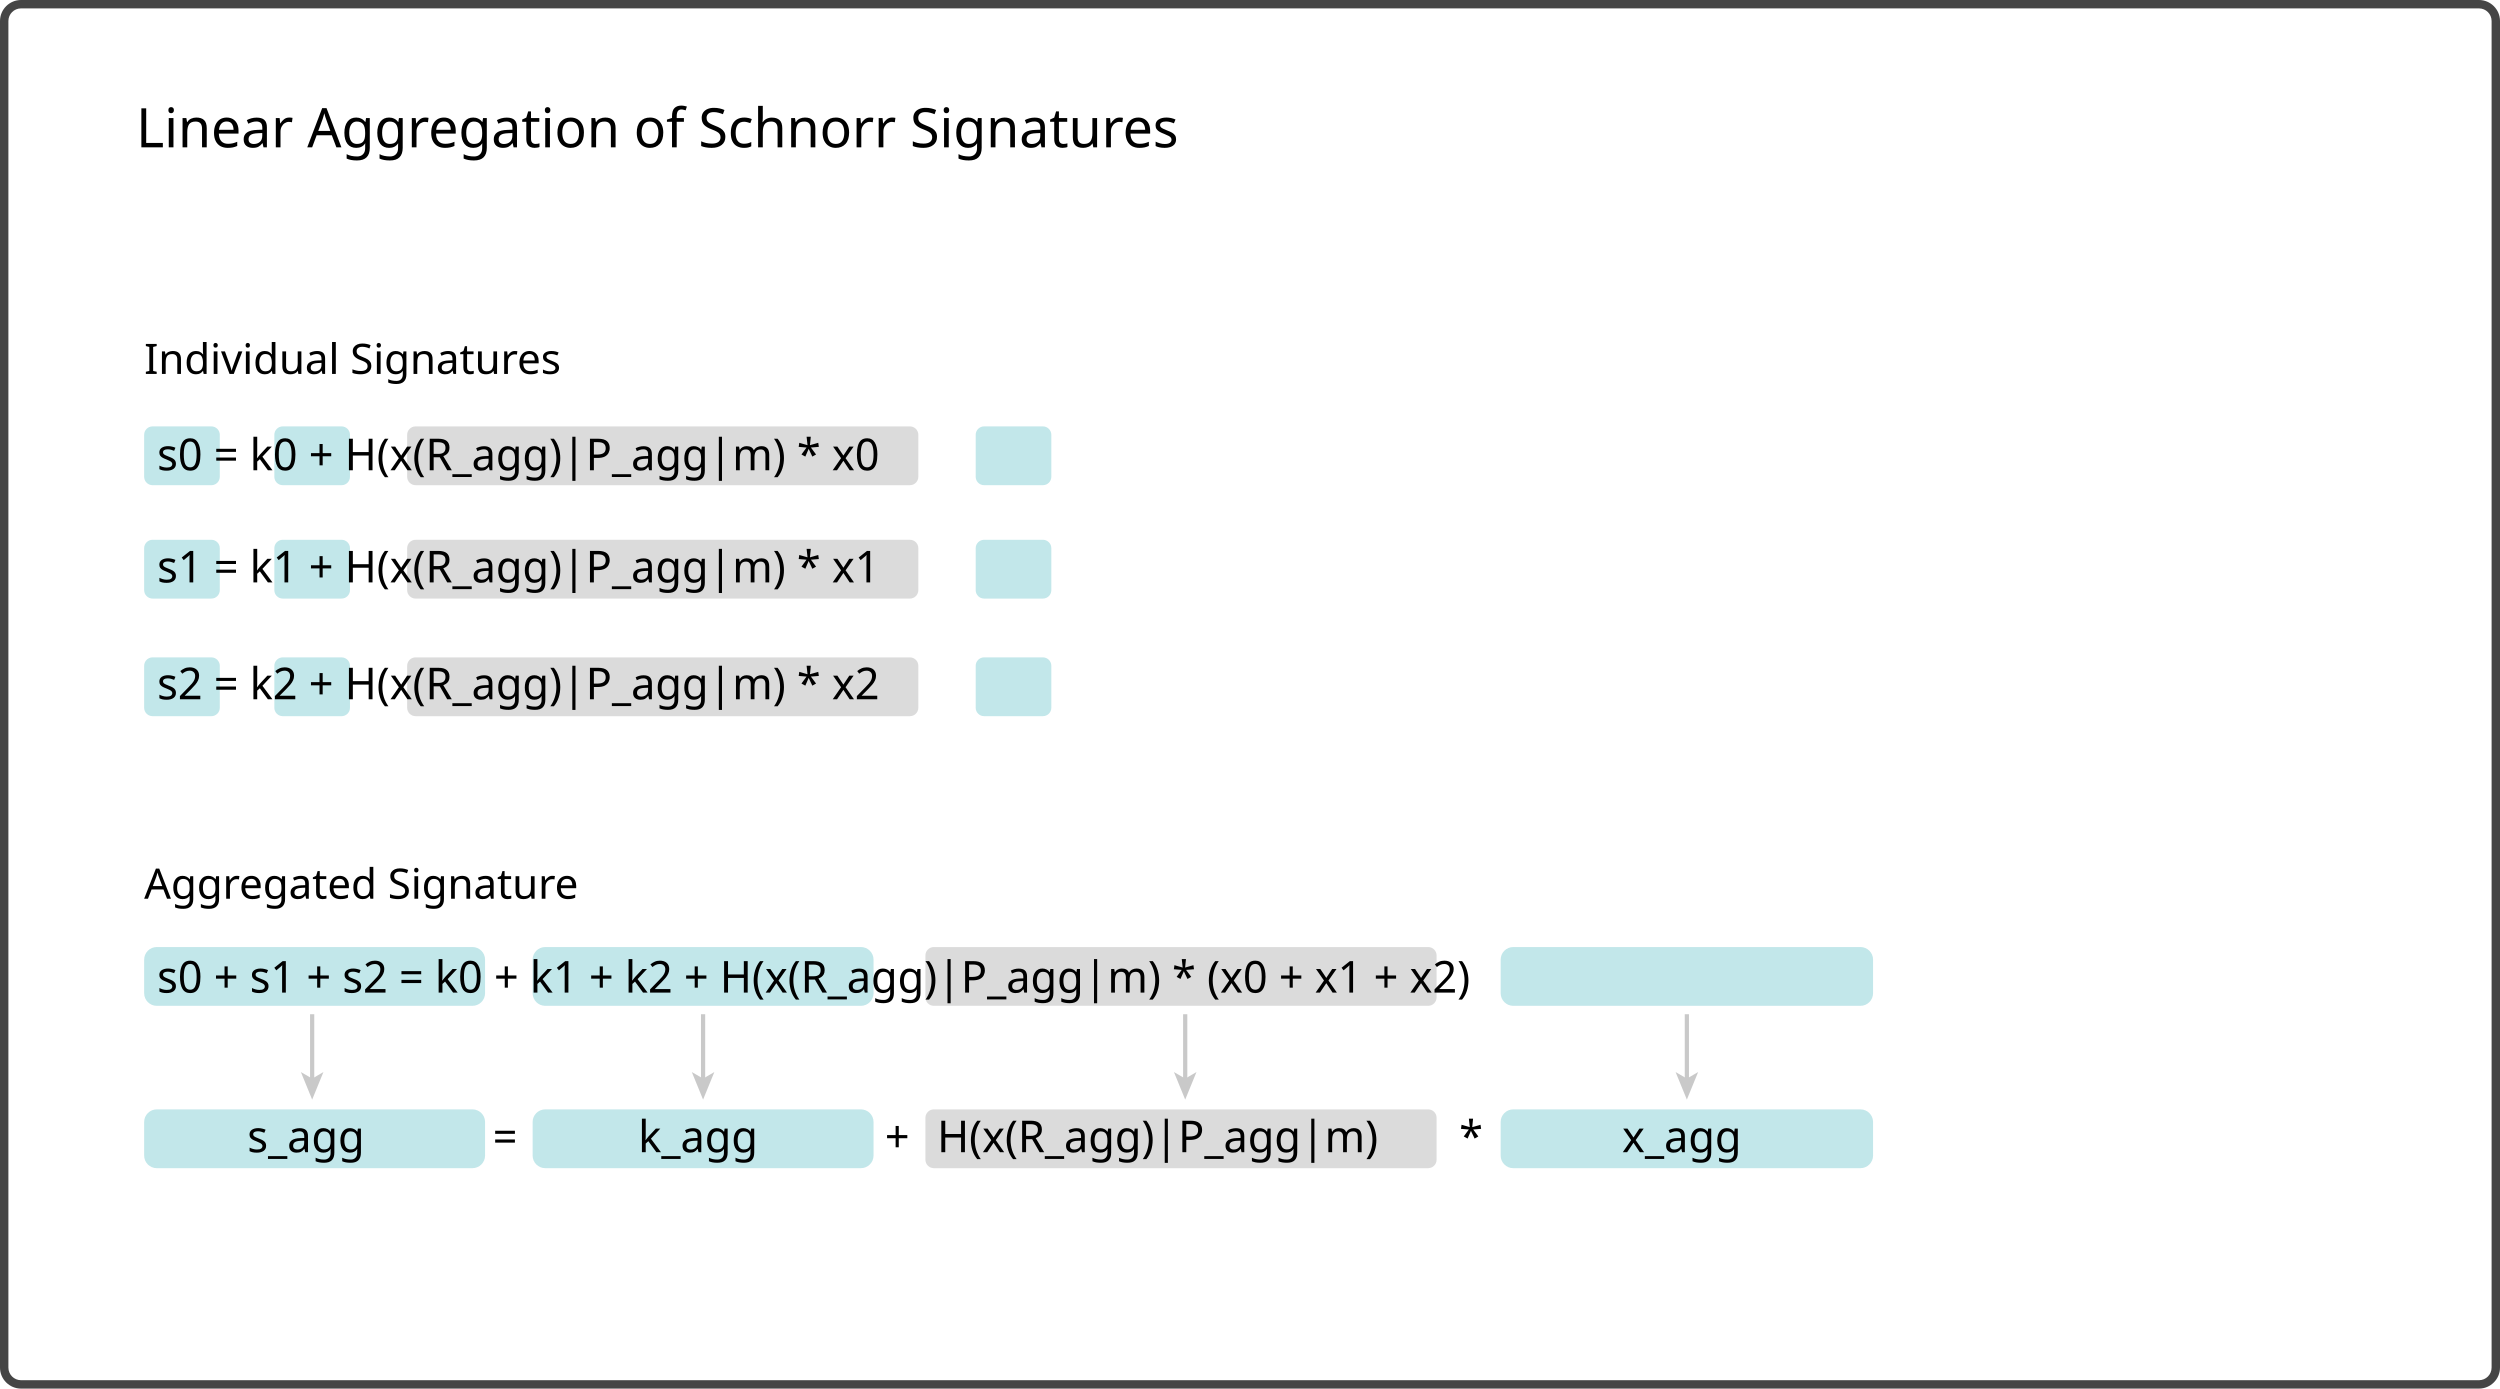
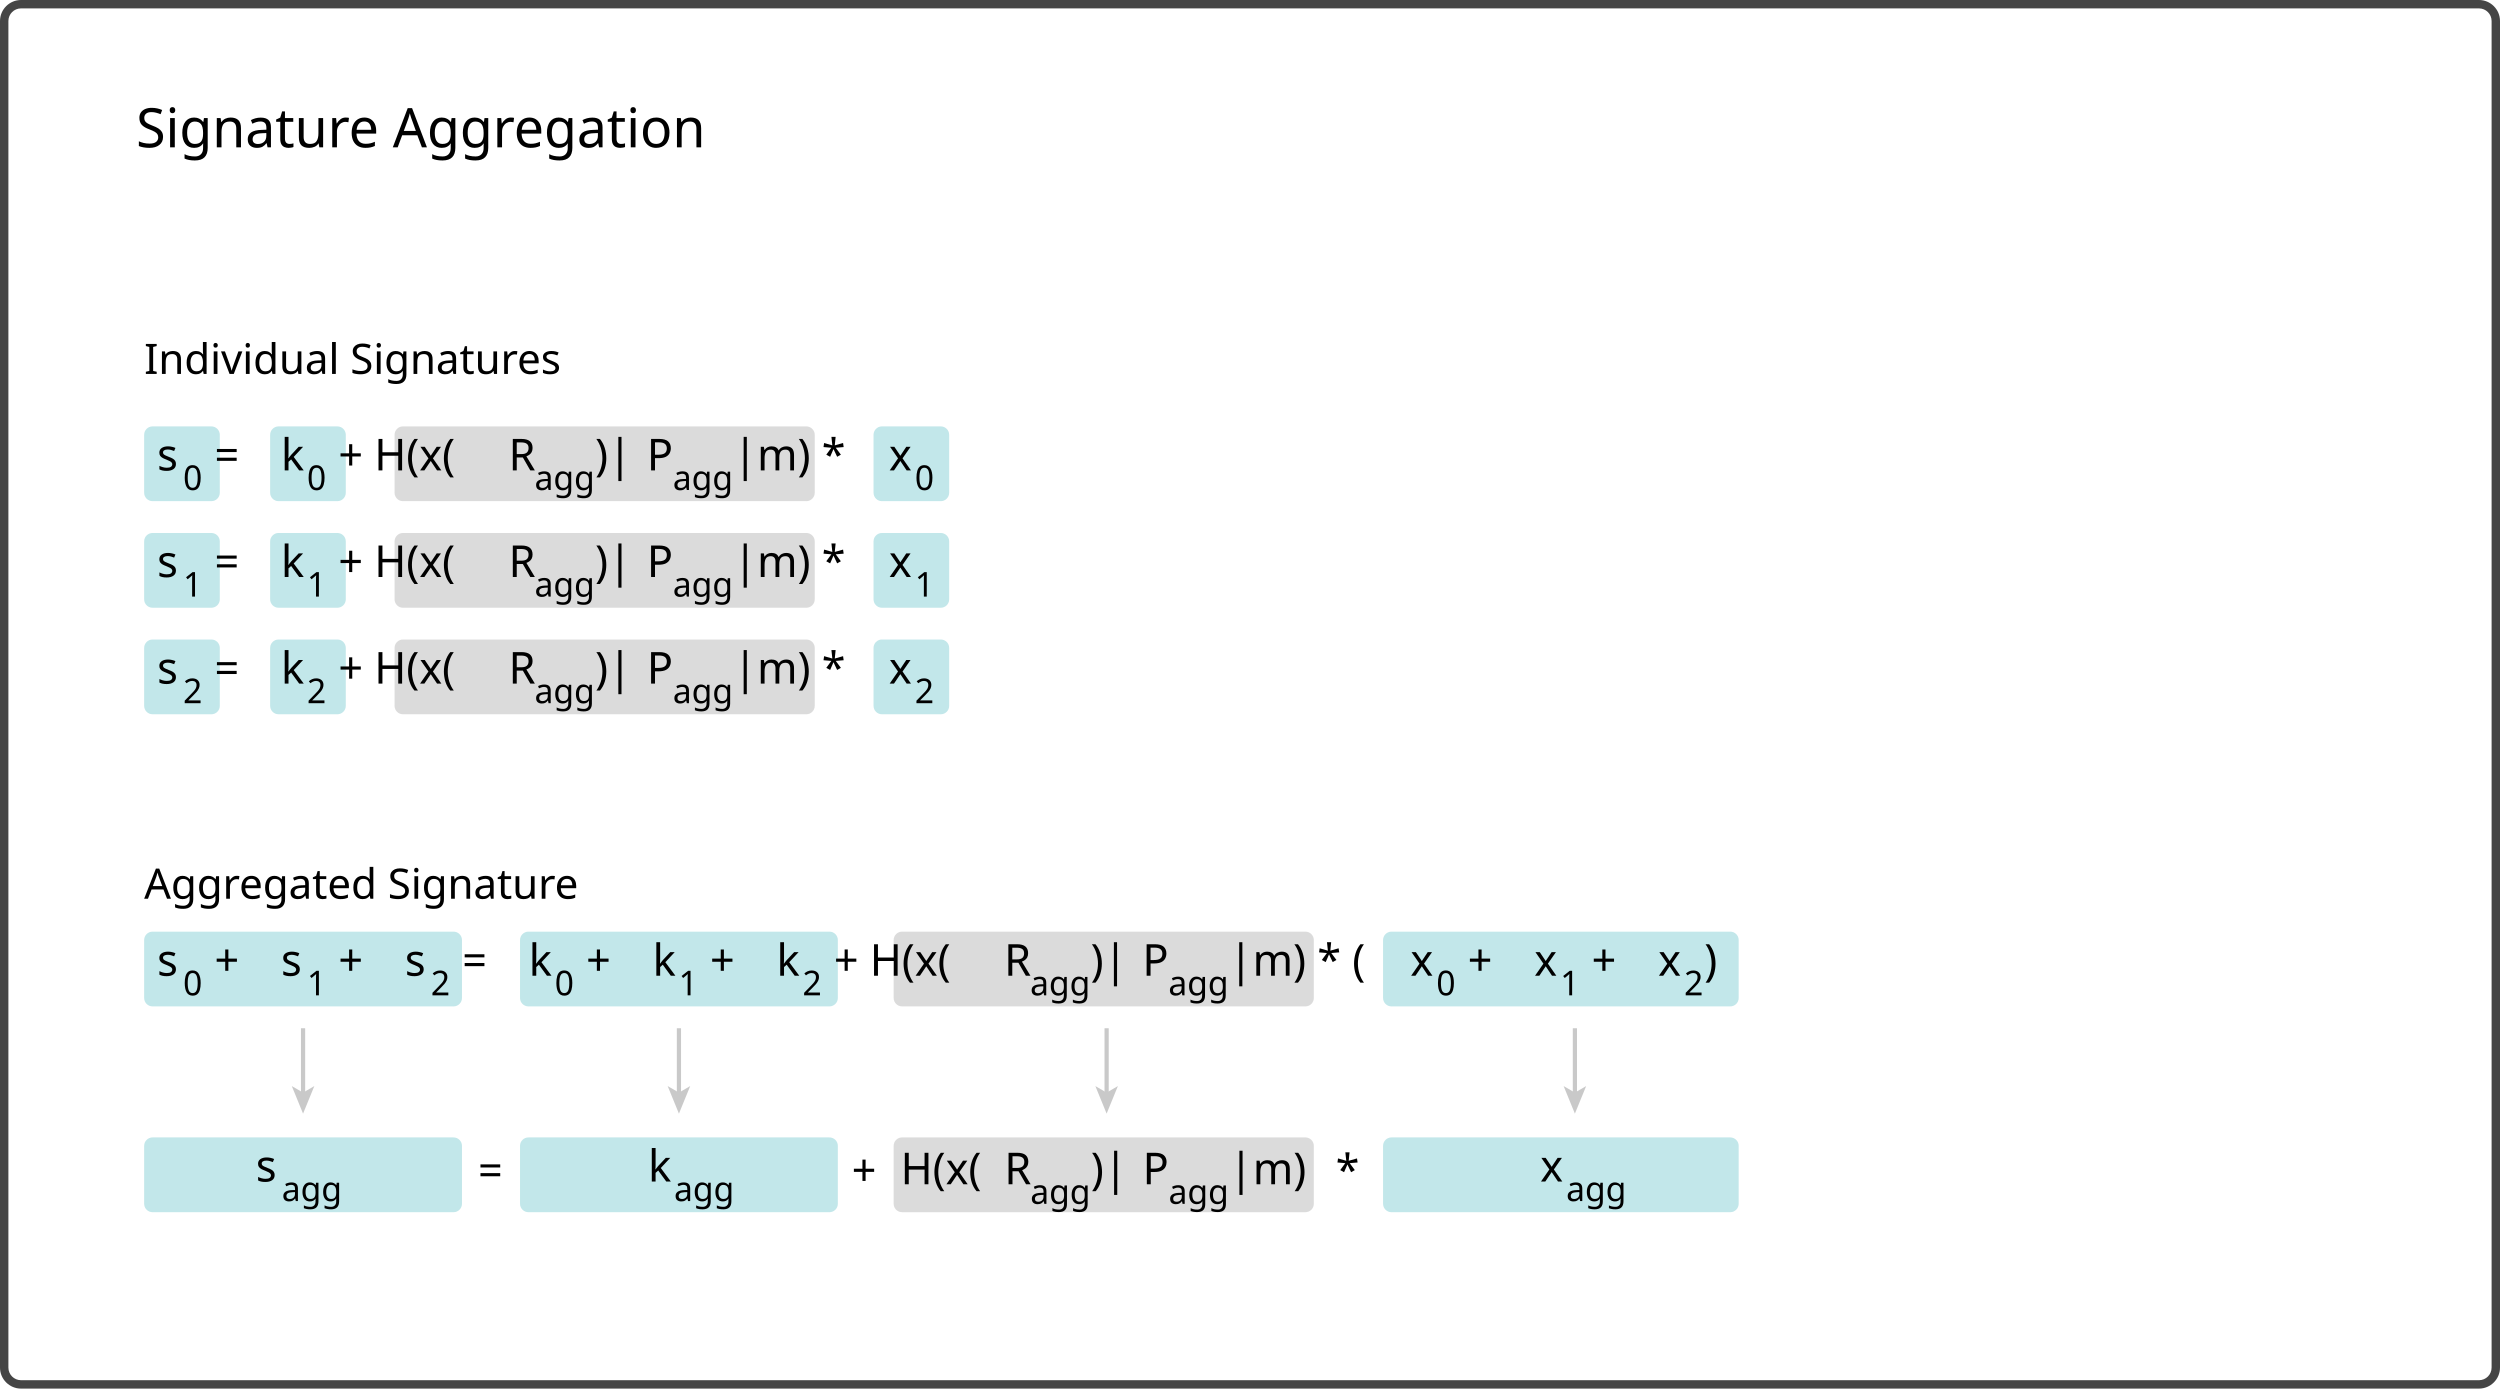
<svg xmlns="http://www.w3.org/2000/svg" version="1.1" id="TapTree-2.1" x="0px" y="0px" width="595.28px" height="330.643px" viewBox="0 0 595.28 330.643" enable-background="new 0 0 595.28 330.643" xml:space="preserve">
  <g>
    <path fill="#454545" d="M590.28,2c1.654,0,3,1.346,3,3v320.643c0,1.654-1.346,3-3,3H5c-1.654,0-3-1.346-3-3V5c0-1.654,1.346-3,3-3   H590.28 M590.28,0H5C2.25,0,0,2.25,0,5v320.643c0,2.75,2.25,5,5,5h585.28c2.75,0,5-2.25,5-5V5C595.28,2.25,593.03,0,590.28,0   L590.28,0z" />
  </g>
  <g opacity="0.66">
-     <path fill="#C9C9C9" d="M218.667,113.53c0,1.1-0.9,2-2,2H98.949c-1.1,0-2-0.9-2-2v-10c0-1.1,0.9-2,2-2h117.718c1.1,0,2,0.9,2,2   V113.53z" />
-   </g>
-   <g opacity="0.66">
-     <path fill="#C9C9C9" d="M218.667,140.53c0,1.1-0.9,2-2,2H98.949c-1.1,0-2-0.9-2-2v-10c0-1.1,0.9-2,2-2h117.718c1.1,0,2,0.9,2,2   V140.53z" />
-   </g>
-   <g opacity="0.66">
-     <path fill="#C9C9C9" d="M218.667,168.53c0,1.1-0.9,2-2,2H98.949c-1.1,0-2-0.9-2-2v-10c0-1.1,0.9-2,2-2h117.718c1.1,0,2,0.9,2,2   V168.53z" />
-   </g>
-   <g opacity="0.66">
-     <path fill="#C9C9C9" d="M342.07,237.5c0,1.1-0.9,2-2,2H222.353c-1.1,0-2-0.9-2-2v-10c0-1.1,0.9-2,2-2H340.07c1.1,0,2,0.9,2,2V237.5   z" />
-   </g>
-   <g opacity="0.66">
-     <path fill="#C9C9C9" d="M342.07,276.156c0,1.1-0.9,2-2,2H222.353c-1.1,0-2-0.9-2-2v-10c0-1.1,0.9-2,2-2H340.07c1.1,0,2,0.9,2,2   V276.156z" />
-   </g>
-   <g opacity="0.65">
-     <path fill="#A1DADE" d="M52.334,113.53c0,1.1-0.9,2-2,2h-14.01c-1.1,0-2-0.9-2-2v-10c0-1.1,0.9-2,2-2h14.01c1.1,0,2,0.9,2,2V113.53   z" />
-   </g>
-   <g opacity="0.65">
-     <path fill="#A1DADE" d="M52.334,140.53c0,1.1-0.9,2-2,2h-14.01c-1.1,0-2-0.9-2-2v-10c0-1.1,0.9-2,2-2h14.01c1.1,0,2,0.9,2,2V140.53   z" />
-   </g>
-   <g opacity="0.65">
-     <path fill="#A1DADE" d="M52.334,168.53c0,1.1-0.9,2-2,2h-14.01c-1.1,0-2-0.9-2-2v-10c0-1.1,0.9-2,2-2h14.01c1.1,0,2,0.9,2,2V168.53   z" />
-   </g>
-   <g opacity="0.65">
-     <path fill="#A1DADE" d="M115.5,236.5c0,1.65-1.35,3-3,3H37.324c-1.65,0-3-1.35-3-3v-8c0-1.65,1.35-3,3-3H112.5c1.65,0,3,1.35,3,3   V236.5z" />
-   </g>
-   <g opacity="0.65">
-     <path fill="#A1DADE" d="M115.5,275.156c0,1.65-1.35,3-3,3H37.324c-1.65,0-3-1.35-3-3v-8c0-1.65,1.35-3,3-3H112.5c1.65,0,3,1.35,3,3   V275.156z" />
-   </g>
-   <g opacity="0.65">
-     <path fill="#A1DADE" d="M208,236.5c0,1.65-1.35,3-3,3h-75.176c-1.65,0-3-1.35-3-3v-8c0-1.65,1.35-3,3-3H205c1.65,0,3,1.35,3,3   V236.5z" />
-   </g>
-   <g opacity="0.65">
-     <path fill="#A1DADE" d="M208,275.156c0,1.65-1.35,3-3,3h-75.176c-1.65,0-3-1.35-3-3v-8c0-1.65,1.35-3,3-3H205c1.65,0,3,1.35,3,3   V275.156z" />
-   </g>
-   <g opacity="0.65">
-     <path fill="#A1DADE" d="M446,236.5c0,1.65-1.35,3-3,3h-82.676c-1.65,0-3-1.35-3-3v-8c0-1.65,1.35-3,3-3H443c1.65,0,3,1.35,3,3   V236.5z" />
-   </g>
-   <g opacity="0.65">
-     <path fill="#A1DADE" d="M446,275.156c0,1.65-1.35,3-3,3h-82.676c-1.65,0-3-1.35-3-3v-8c0-1.65,1.35-3,3-3H443c1.65,0,3,1.35,3,3   V275.156z" />
-   </g>
-   <g opacity="0.65">
-     <path fill="#A1DADE" d="M83.334,113.53c0,1.1-0.9,2-2,2h-14.01c-1.1,0-2-0.9-2-2v-10c0-1.1,0.9-2,2-2h14.01c1.1,0,2,0.9,2,2V113.53   z" />
-   </g>
-   <g opacity="0.65">
-     <path fill="#A1DADE" d="M83.334,140.53c0,1.1-0.9,2-2,2h-14.01c-1.1,0-2-0.9-2-2v-10c0-1.1,0.9-2,2-2h14.01c1.1,0,2,0.9,2,2V140.53   z" />
-   </g>
-   <g opacity="0.65">
-     <path fill="#A1DADE" d="M83.334,168.53c0,1.1-0.9,2-2,2h-14.01c-1.1,0-2-0.9-2-2v-10c0-1.1,0.9-2,2-2h14.01c1.1,0,2,0.9,2,2V168.53   z" />
-   </g>
-   <g opacity="0.65">
-     <path fill="#A1DADE" d="M250.334,113.53c0,1.1-0.9,2-2,2h-14.01c-1.1,0-2-0.9-2-2v-10c0-1.1,0.9-2,2-2h14.01c1.1,0,2,0.9,2,2   V113.53z" />
-   </g>
-   <g opacity="0.65">
-     <path fill="#A1DADE" d="M250.334,140.53c0,1.1-0.9,2-2,2h-14.01c-1.1,0-2-0.9-2-2v-10c0-1.1,0.9-2,2-2h14.01c1.1,0,2,0.9,2,2   V140.53z" />
-   </g>
-   <g opacity="0.65">
-     <path fill="#A1DADE" d="M250.334,168.53c0,1.1-0.9,2-2,2h-14.01c-1.1,0-2-0.9-2-2v-10c0-1.1,0.9-2,2-2h14.01c1.1,0,2,0.9,2,2   V168.53z" />
-   </g>
-   <g>
-     <rect x="37.422" y="104.093" fill="none" width="270.335" height="15.833" />
-     <text transform="matrix(0.9799 0 0 1 37.4224 111.9683)" font-family="'RobotoMonoForPowerline-Bold'" font-size="10.5">s0 = k0 + H(x(R_agg)|P_agg|m) * x0</text>
-   </g>
-   <g>
-     <rect x="37.422" y="130.802" fill="none" width="270.335" height="15.833" />
-     <text transform="matrix(0.9799 0 0 1 37.4224 138.6768)" font-family="'RobotoMonoForPowerline-Bold'" font-size="10.5">s1 = k1 + H(x(R_agg)|P_agg|m) * x1</text>
-   </g>
-   <g>
-     <rect x="37.422" y="158.635" fill="none" width="270.335" height="15.833" />
-     <text transform="matrix(0.9799 0 0 1 37.4224 166.5098)" font-family="'RobotoMonoForPowerline-Bold'" font-size="10.5">s2 = k2 + H(x(R_agg)|P_agg|m) * x2</text>
-   </g>
-   <g>
-     <rect x="37.422" y="228.479" fill="none" width="489.578" height="33.354" />
-     <text transform="matrix(0.9799 0 0 1 37.4224 236.354)" font-family="'RobotoMonoForPowerline-Bold'" font-size="10.5">s0 + s1 + s2 = k0 + k1 + k2 + H(x(R_agg)|P_agg|m) * (x0 + x1 + x2)</text>
-   </g>
-   <g>
-     <rect x="54.207" y="266.479" fill="none" width="40.244" height="19.354" />
-     <text transform="matrix(0.9799 0 0 1 58.8931 274.354)" font-family="'RobotoMonoForPowerline-Bold'" font-size="10.5">s_agg</text>
-   </g>
-   <g>
-     <rect x="147.29" y="266.479" fill="none" width="40.244" height="19.354" />
-     <text transform="matrix(0.9799 0 0 1 151.9761 274.354)" font-family="'RobotoMonoForPowerline-Bold'" font-size="10.5">k_agg</text>
-   </g>
-   <g>
-     <rect x="100.29" y="266.479" fill="none" width="40.244" height="19.354" />
-     <text transform="matrix(0.9799 0 0 1 117.3247 274.354)" font-family="'RobotoMonoForPowerline-Bold'" font-size="10.5">=</text>
-   </g>
-   <g>
-     <rect x="207" y="266.479" fill="none" width="13.578" height="19.354" />
-     <text transform="matrix(0.9799 0 0 1 210.7017 274.354)" font-family="'RobotoMonoForPowerline-Bold'" font-size="10.5">+</text>
-   </g>
-   <g>
-     <rect x="343.746" y="266.479" fill="none" width="13.578" height="19.354" />
-     <text transform="matrix(0.9799 0 0 1 347.4473 274.354)" font-family="'RobotoMonoForPowerline-Bold'" font-size="10.5">*</text>
-   </g>
-   <g>
- </g>
-   <g>
-     <rect x="381.54" y="266.479" fill="none" width="40.244" height="19.354" />
-     <text transform="matrix(0.9799 0 0 1 386.2266 274.354)" font-family="'RobotoMonoForPowerline-Bold'" font-size="10.5">x_agg</text>
-   </g>
-   <g>
-     <rect x="221.396" y="266.479" fill="none" width="120.815" height="19.354" />
-     <text transform="matrix(0.9799 0 0 1 223.147 274.354)" font-family="'RobotoMonoForPowerline-Bold'" font-size="10.5">H(x(R_agg)|P_agg|m)</text>
-   </g>
-   <g>
-     <g>
-       <line fill="none" stroke="#C9C9C9" stroke-miterlimit="10" x1="282.211" y1="257.173" x2="282.211" y2="241.5" />
-       <g>
-         <polygon fill="#C9C9C9" points="282.211,261.833 284.894,255.267 282.211,256.825 279.528,255.267    " />
-       </g>
-     </g>
-   </g>
-   <g>
-     <g>
-       <line fill="none" stroke="#C9C9C9" stroke-miterlimit="10" x1="167.412" y1="257.173" x2="167.412" y2="241.5" />
-       <g>
-         <polygon fill="#C9C9C9" points="167.412,261.833 170.095,255.267 167.412,256.825 164.729,255.267    " />
-       </g>
-     </g>
-   </g>
-   <g>
-     <g>
-       <line fill="none" stroke="#C9C9C9" stroke-miterlimit="10" x1="74.329" y1="257.173" x2="74.329" y2="241.5" />
-       <g>
-         <polygon fill="#C9C9C9" points="74.329,261.833 77.012,255.267 74.329,256.825 71.646,255.267    " />
-       </g>
-     </g>
-   </g>
-   <g>
-     <g>
-       <line fill="none" stroke="#C9C9C9" stroke-miterlimit="10" x1="401.662" y1="257.173" x2="401.662" y2="241.5" />
-       <g>
-         <polygon fill="#C9C9C9" points="401.662,261.833 404.346,255.267 401.662,256.825 398.979,255.267    " />
+     <path fill="#C9C9C9" d="M194,117.333c0,1.1-0.9,2-2,2H95.949c-1.1,0-2-0.9-2-2V103.53c0-1.1,0.9-2,2-2H192c1.1,0,2,0.9,2,2V117.333   z" />
+   </g>
+   <g opacity="0.65">
+     <path fill="#A1DADE" d="M52.334,117.333c0,1.1-0.9,2-2,2h-14.01c-1.1,0-2-0.9-2-2V103.53c0-1.1,0.9-2,2-2h14.01c1.1,0,2,0.9,2,2   V117.333z" />
+   </g>
+   <g opacity="0.65">
+     <path fill="#A1DADE" d="M82.334,117.333c0,1.1-0.9,2-2,2h-14.01c-1.1,0-2-0.9-2-2V103.53c0-1.1,0.9-2,2-2h14.01c1.1,0,2,0.9,2,2   V117.333z" />
+   </g>
+   <g opacity="0.65">
+     <path fill="#A1DADE" d="M226.01,117.333c0,1.1-0.9,2-2,2H210c-1.1,0-2-0.9-2-2V103.53c0-1.1,0.9-2,2-2h14.01c1.1,0,2,0.9,2,2   V117.333z" />
+   </g>
+   <g opacity="0.66">
+     <path fill="#C9C9C9" d="M194,142.712c0,1.1-0.9,2-2,2H95.949c-1.1,0-2-0.9-2-2v-13.803c0-1.1,0.9-2,2-2H192c1.1,0,2,0.9,2,2   V142.712z" />
+   </g>
+   <g opacity="0.65">
+     <path fill="#A1DADE" d="M52.334,142.712c0,1.1-0.9,2-2,2h-14.01c-1.1,0-2-0.9-2-2v-13.803c0-1.1,0.9-2,2-2h14.01c1.1,0,2,0.9,2,2   V142.712z" />
+   </g>
+   <g opacity="0.65">
+     <path fill="#A1DADE" d="M82.334,142.712c0,1.1-0.9,2-2,2h-14.01c-1.1,0-2-0.9-2-2v-13.803c0-1.1,0.9-2,2-2h14.01c1.1,0,2,0.9,2,2   V142.712z" />
+   </g>
+   <g opacity="0.65">
+     <path fill="#A1DADE" d="M226.01,142.712c0,1.1-0.9,2-2,2H210c-1.1,0-2-0.9-2-2v-13.803c0-1.1,0.9-2,2-2h14.01c1.1,0,2,0.9,2,2   V142.712z" />
+   </g>
+   <g opacity="0.66">
+     <path fill="#C9C9C9" d="M194,168.077c0,1.1-0.9,2-2,2H95.949c-1.1,0-2-0.9-2-2v-13.803c0-1.1,0.9-2,2-2H192c1.1,0,2,0.9,2,2   V168.077z" />
+   </g>
+   <g opacity="0.66">
+     <path fill="#C9C9C9" d="M312.84,237.637c0,1.1-0.9,2-2,2h-96.051c-1.1,0-2-0.9-2-2v-13.803c0-1.1,0.9-2,2-2h96.051c1.1,0,2,0.9,2,2   V237.637z" />
+   </g>
+   <g opacity="0.65">
+     <path fill="#A1DADE" d="M52.334,168.077c0,1.1-0.9,2-2,2h-14.01c-1.1,0-2-0.9-2-2v-13.803c0-1.1,0.9-2,2-2h14.01c1.1,0,2,0.9,2,2   V168.077z" />
+   </g>
+   <g opacity="0.65">
+     <path fill="#A1DADE" d="M82.334,168.077c0,1.1-0.9,2-2,2h-14.01c-1.1,0-2-0.9-2-2v-13.803c0-1.1,0.9-2,2-2h14.01c1.1,0,2,0.9,2,2   V168.077z" />
+   </g>
+   <g opacity="0.65">
+     <path fill="#A1DADE" d="M226.01,168.077c0,1.1-0.9,2-2,2H210c-1.1,0-2-0.9-2-2v-13.803c0-1.1,0.9-2,2-2h14.01c1.1,0,2,0.9,2,2   V168.077z" />
+   </g>
+   <g opacity="0.65">
+     <path fill="#A1DADE" d="M110,237.637c0,1.1-0.9,2-2,2H36.324c-1.1,0-2-0.9-2-2v-13.803c0-1.1,0.9-2,2-2H108c1.1,0,2,0.9,2,2   V237.637z" />
+   </g>
+   <g opacity="0.65">
+     <path fill="#A1DADE" d="M199.5,237.637c0,1.1-0.9,2-2,2h-71.676c-1.1,0-2-0.9-2-2v-13.803c0-1.1,0.9-2,2-2H197.5c1.1,0,2,0.9,2,2   V237.637z" />
+   </g>
+   <g opacity="0.65">
+     <path fill="#A1DADE" d="M414,237.637c0,1.1-0.9,2-2,2h-80.676c-1.1,0-2-0.9-2-2v-13.803c0-1.1,0.9-2,2-2H412c1.1,0,2,0.9,2,2   V237.637z" />
+   </g>
+   <g opacity="0.66">
+     <path fill="#C9C9C9" d="M312.84,286.637c0,1.1-0.9,2-2,2h-96.051c-1.1,0-2-0.9-2-2v-13.803c0-1.1,0.9-2,2-2h96.051c1.1,0,2,0.9,2,2   V286.637z" />
+   </g>
+   <g opacity="0.65">
+     <path fill="#A1DADE" d="M110,286.637c0,1.1-0.9,2-2,2H36.324c-1.1,0-2-0.9-2-2v-13.803c0-1.1,0.9-2,2-2H108c1.1,0,2,0.9,2,2   V286.637z" />
+   </g>
+   <g opacity="0.65">
+     <path fill="#A1DADE" d="M199.5,286.637c0,1.1-0.9,2-2,2h-71.676c-1.1,0-2-0.9-2-2v-13.803c0-1.1,0.9-2,2-2H197.5c1.1,0,2,0.9,2,2   V286.637z" />
+   </g>
+   <g opacity="0.65">
+     <path fill="#A1DADE" d="M414,286.637c0,1.1-0.9,2-2,2h-80.676c-1.1,0-2-0.9-2-2v-13.803c0-1.1,0.9-2,2-2H412c1.1,0,2,0.9,2,2   V286.637z" />
+   </g>
+   <g>
+     <rect x="37.422" y="101.515" fill="none" width="270.335" height="15.833" />
+     <text transform="matrix(0.9799 0 0 1 37.4224 112.0151)" font-family="'RobotoMono-Bold'" font-size="10.5">s</text>
+     <text transform="matrix(0.5713 0 0 0.583 43.5967 116.6772)" font-family="'RobotoMono-Bold'" font-size="14">0</text>
+     <text transform="matrix(0.9799 0 0 1 48.396 112.0151)" font-family="'RobotoMonoForPowerline-Bold'" font-size="10.5"> = </text>
+     <text transform="matrix(0.9799 0 0 1 66.9189 112.0151)" font-family="'RobotoMono-Bold'" font-size="10.5">k</text>
+     <text transform="matrix(0.5713 0 0 0.583 73.0933 116.6772)" font-family="'RobotoMono-Bold'" font-size="14">0</text>
+     <text transform="matrix(0.9799 0 0 1 77.8926 112.0151)" font-family="'RobotoMonoForPowerline-Bold'" font-size="10.5"> + H(x(</text>
+     <text transform="matrix(0.9799 0 0 1 121.1128 112.0151)" font-family="'RobotoMono-Bold'" font-size="10.5">R</text>
+     <text transform="matrix(0.5713 0 0 0.583 127.2871 116.6772)" font-family="'RobotoMono-Bold'" font-size="14">agg</text>
+     <text transform="matrix(0.9799 0 0 1 141.6855 112.0151)" font-family="'RobotoMonoForPowerline-Bold'" font-size="10.5">)|</text>
+     <text transform="matrix(0.9799 0 0 1 154.0352 112.0151)" font-family="'RobotoMono-Bold'" font-size="10.5">P</text>
+     <text transform="matrix(0.5713 0 0 0.583 160.21 116.6772)" font-family="'RobotoMono-Bold'" font-size="14">agg</text>
+     <text transform="matrix(0.9799 0 0 1 174.6094 112.0151)" font-family="'RobotoMonoForPowerline-Bold'" font-size="10.5">|m) * </text>
+     <text transform="matrix(0.9799 0 0 1 211.6582 112.0151)" font-family="'RobotoMono-Bold'" font-size="10.5">x</text>
+     <text transform="matrix(0.5713 0 0 0.583 217.833 116.6772)" font-family="'RobotoMono-Bold'" font-size="14">0</text>
+   </g>
+   <g>
+     <rect x="37.422" y="126.894" fill="none" width="270.335" height="15.833" />
+     <text transform="matrix(0.9799 0 0 1 37.4224 137.394)" font-family="'RobotoMono-Bold'" font-size="10.5">s</text>
+     <text transform="matrix(0.5713 0 0 0.583 43.5967 142.0562)" font-family="'RobotoMono-Bold'" font-size="14">1</text>
+     <text transform="matrix(0.9799 0 0 1 48.396 137.394)" font-family="'RobotoMonoForPowerline-Bold'" font-size="10.5"> = </text>
+     <text transform="matrix(0.9799 0 0 1 66.9189 137.394)" font-family="'RobotoMono-Bold'" font-size="10.5">k</text>
+     <text transform="matrix(0.5713 0 0 0.583 73.0933 142.0562)" font-family="'RobotoMono-Bold'" font-size="14">1</text>
+     <text transform="matrix(0.9799 0 0 1 77.8926 137.394)" font-family="'RobotoMonoForPowerline-Bold'" font-size="10.5"> + H(x(</text>
+     <text transform="matrix(0.9799 0 0 1 121.1128 137.394)" font-family="'RobotoMono-Bold'" font-size="10.5">R</text>
+     <text transform="matrix(0.5713 0 0 0.583 127.2871 142.0562)" font-family="'RobotoMono-Bold'" font-size="14">agg</text>
+     <text transform="matrix(0.9799 0 0 1 141.6855 137.394)" font-family="'RobotoMonoForPowerline-Bold'" font-size="10.5">)|</text>
+     <text transform="matrix(0.9799 0 0 1 154.0352 137.394)" font-family="'RobotoMono-Bold'" font-size="10.5">P</text>
+     <text transform="matrix(0.5713 0 0 0.583 160.21 142.0562)" font-family="'RobotoMono-Bold'" font-size="14">agg</text>
+     <text transform="matrix(0.9799 0 0 1 174.6094 137.394)" font-family="'RobotoMonoForPowerline-Bold'" font-size="10.5">|m) * </text>
+     <text transform="matrix(0.9799 0 0 1 211.6582 137.394)" font-family="'RobotoMono-Bold'" font-size="10.5">x</text>
+     <text transform="matrix(0.5713 0 0 0.583 217.833 142.0562)" font-family="'RobotoMono-Bold'" font-size="14">1</text>
+   </g>
+   <g>
+     <rect x="37.422" y="152.273" fill="none" width="270.335" height="15.833" />
+     <text transform="matrix(0.9799 0 0 1 37.4224 162.7734)" font-family="'RobotoMono-Bold'" font-size="10.5">s</text>
+     <text transform="matrix(0.5713 0 0 0.583 43.5967 167.4355)" font-family="'RobotoMono-Bold'" font-size="14">2</text>
+     <text transform="matrix(0.9799 0 0 1 48.396 162.7734)" font-family="'RobotoMonoForPowerline-Bold'" font-size="10.5"> = </text>
+     <text transform="matrix(0.9799 0 0 1 66.9189 162.7734)" font-family="'RobotoMono-Bold'" font-size="10.5">k</text>
+     <text transform="matrix(0.5713 0 0 0.583 73.0933 167.4355)" font-family="'RobotoMono-Bold'" font-size="14">2</text>
+     <text transform="matrix(0.9799 0 0 1 77.8926 162.7734)" font-family="'RobotoMonoForPowerline-Bold'" font-size="10.5"> + H(x(</text>
+     <text transform="matrix(0.9799 0 0 1 121.1128 162.7734)" font-family="'RobotoMono-Bold'" font-size="10.5">R</text>
+     <text transform="matrix(0.5713 0 0 0.583 127.2871 167.4355)" font-family="'RobotoMono-Bold'" font-size="14">agg</text>
+     <text transform="matrix(0.9799 0 0 1 141.6855 162.7734)" font-family="'RobotoMonoForPowerline-Bold'" font-size="10.5">)|</text>
+     <text transform="matrix(0.9799 0 0 1 154.0352 162.7734)" font-family="'RobotoMono-Bold'" font-size="10.5">P</text>
+     <text transform="matrix(0.5713 0 0 0.583 160.21 167.4355)" font-family="'RobotoMono-Bold'" font-size="14">agg</text>
+     <text transform="matrix(0.9799 0 0 1 174.6094 162.7734)" font-family="'RobotoMonoForPowerline-Bold'" font-size="10.5">|m) * </text>
+     <text transform="matrix(0.9799 0 0 1 211.6582 162.7734)" font-family="'RobotoMono-Bold'" font-size="10.5">x</text>
+     <text transform="matrix(0.5713 0 0 0.583 217.833 167.4355)" font-family="'RobotoMono-Bold'" font-size="14">2</text>
+   </g>
+   <g>
+     <rect x="37.422" y="221.833" fill="none" width="489.578" height="20.667" />
+     <text transform="matrix(0.9799 0 0 1 37.4224 232.3335)" font-family="'RobotoMono-Bold'" font-size="10.5">s</text>
+     <text transform="matrix(0.5713 0 0 0.583 43.5967 236.9956)" font-family="'RobotoMono-Bold'" font-size="14">0</text>
+     <text transform="matrix(0.9799 0 0 1 48.396 232.3335)" font-family="'RobotoMonoForPowerline-Bold'" font-size="10.5"> + </text>
+     <text transform="matrix(0.9799 0 0 1 66.9189 232.3335)" font-family="'RobotoMono-Bold'" font-size="10.5">s</text>
+     <text transform="matrix(0.5713 0 0 0.583 73.0933 236.9956)" font-family="'RobotoMono-Bold'" font-size="14">1</text>
+     <text transform="matrix(0.9799 0 0 1 77.8926 232.3335)" font-family="'RobotoMonoForPowerline-Bold'" font-size="10.5"> + </text>
+     <text transform="matrix(0.9799 0 0 1 96.4155 232.3335)" font-family="'RobotoMono-Bold'" font-size="10.5">s</text>
+     <text transform="matrix(0.5713 0 0 0.583 102.5898 236.9956)" font-family="'RobotoMono-Bold'" font-size="14">2</text>
+     <text transform="matrix(0.9799 0 0 1 107.3892 232.3335)" font-family="'RobotoMonoForPowerline-Bold'" font-size="10.5"> = </text>
+     <text transform="matrix(0.9799 0 0 1 125.9121 232.3335)" font-family="'RobotoMono-Bold'" font-size="10.5">k</text>
+     <text transform="matrix(0.5713 0 0 0.583 132.0864 236.9956)" font-family="'RobotoMono-Bold'" font-size="14">0</text>
+     <text transform="matrix(0.9799 0 0 1 136.8857 232.3335)" font-family="'RobotoMonoForPowerline-Bold'" font-size="10.5"> + </text>
+     <text transform="matrix(0.9799 0 0 1 155.4102 232.3335)" font-family="'RobotoMono-Bold'" font-size="10.5">k</text>
+     <text transform="matrix(0.5713 0 0 0.583 161.585 236.9956)" font-family="'RobotoMono-Bold'" font-size="14">1</text>
+     <text transform="matrix(0.9799 0 0 1 166.3848 232.3335)" font-family="'RobotoMonoForPowerline-Bold'" font-size="10.5"> + </text>
+     <text transform="matrix(0.9799 0 0 1 184.9092 232.3335)" font-family="'RobotoMono-Bold'" font-size="10.5">k</text>
+     <text transform="matrix(0.5713 0 0 0.583 191.084 236.9956)" font-family="'RobotoMono-Bold'" font-size="14">2</text>
+     <text transform="matrix(0.9799 0 0 1 195.8838 232.3335)" font-family="'RobotoMonoForPowerline-Bold'" font-size="10.5"> + H(x(</text>
+     <text transform="matrix(0.9799 0 0 1 239.1074 232.3335)" font-family="'RobotoMono-Bold'" font-size="10.5">R</text>
+     <text transform="matrix(0.5713 0 0 0.583 245.2822 236.9956)" font-family="'RobotoMono-Bold'" font-size="14">agg</text>
+     <text transform="matrix(0.9799 0 0 1 259.6816 232.3335)" font-family="'RobotoMonoForPowerline-Bold'" font-size="10.5">)|</text>
+     <text transform="matrix(0.9799 0 0 1 272.0312 232.3335)" font-family="'RobotoMono-Bold'" font-size="10.5">P</text>
+     <text transform="matrix(0.5713 0 0 0.583 278.2061 236.9956)" font-family="'RobotoMono-Bold'" font-size="14">agg</text>
+     <text transform="matrix(0.9799 0 0 1 292.6055 232.3335)" font-family="'RobotoMonoForPowerline-Bold'" font-size="10.5">|m) * (</text>
+     <text transform="matrix(0.9799 0 0 1 335.8291 232.3335)" font-family="'RobotoMono-Bold'" font-size="10.5">x</text>
+     <text transform="matrix(0.5713 0 0 0.583 342.0039 236.9956)" font-family="'RobotoMono-Bold'" font-size="14">0</text>
+     <text transform="matrix(0.9799 0 0 1 346.8037 232.3335)" font-family="'RobotoMonoForPowerline-Bold'" font-size="10.5"> + </text>
+     <text transform="matrix(0.9799 0 0 1 365.3281 232.3335)" font-family="'RobotoMono-Bold'" font-size="10.5">x</text>
+     <text transform="matrix(0.5713 0 0 0.583 371.5029 236.9956)" font-family="'RobotoMono-Bold'" font-size="14">1</text>
+     <text transform="matrix(0.9799 0 0 1 376.3027 232.3335)" font-family="'RobotoMonoForPowerline-Bold'" font-size="10.5"> + </text>
+     <text transform="matrix(0.9799 0 0 1 394.8271 232.3335)" font-family="'RobotoMono-Bold'" font-size="10.5">x</text>
+     <text transform="matrix(0.5713 0 0 0.583 401.002 236.9956)" font-family="'RobotoMono-Bold'" font-size="14">2</text>
+     <text transform="matrix(0.9799 0 0 1 405.8018 232.3335)" font-family="'RobotoMonoForPowerline-Bold'" font-size="10.5">)</text>
+   </g>
+   <g>
+     <rect x="212.789" y="271.49" fill="none" width="100.051" height="22.328" />
+     <text transform="matrix(0.9799 0 0 1 214.4561 281.9897)" font-family="'RobotoMonoForPowerline-Bold'" font-size="10.5">H(x(</text>
+     <text transform="matrix(0.9799 0 0 1 239.1553 281.9897)" font-family="'RobotoMono-Bold'" font-size="10.5">R</text>
+     <text transform="matrix(0.5713 0 0 0.583 245.3301 286.6519)" font-family="'RobotoMono-Bold'" font-size="14">agg</text>
+     <text transform="matrix(0.9799 0 0 1 259.7295 281.9897)" font-family="'RobotoMonoForPowerline-Bold'" font-size="10.5">)|</text>
+     <text transform="matrix(0.9799 0 0 1 272.0791 281.9897)" font-family="'RobotoMono-Bold'" font-size="10.5">P</text>
+     <text transform="matrix(0.5713 0 0 0.583 278.2539 286.6519)" font-family="'RobotoMono-Bold'" font-size="14">agg</text>
+     <text transform="matrix(0.9799 0 0 1 292.6533 281.9897)" font-family="'RobotoMonoForPowerline-Bold'" font-size="10.5">|m)</text>
+   </g>
+   <g>
+     <rect x="34.422" y="270.833" fill="none" width="73.578" height="20.667" />
+     <text transform="matrix(0.9799 0 0 1 60.9248 281.3335)" font-family="'RobotoMono-Bold'" font-size="10.5">s</text>
+     <text transform="matrix(0.5713 0 0 0.583 67.0991 285.9956)" font-family="'RobotoMono-Bold'" font-size="14">agg</text>
+   </g>
+   <g>
+     <rect x="127.824" y="270.833" fill="none" width="73.578" height="20.667" />
+     <text transform="matrix(0.9799 0 0 1 154.3267 281.3335)" font-family="'RobotoMono-Bold'" font-size="10.5">k</text>
+     <text transform="matrix(0.5713 0 0 0.583 160.501 285.9956)" font-family="'RobotoMono-Bold'" font-size="14">agg</text>
+   </g>
+   <g>
+     <rect x="340.245" y="270.833" fill="none" width="73.577" height="20.667" />
+     <text transform="matrix(0.9799 0 0 1 366.748 281.3335)" font-family="'RobotoMono-Bold'" font-size="10.5">x</text>
+     <text transform="matrix(0.5713 0 0 0.583 372.9219 285.9956)" font-family="'RobotoMono-Bold'" font-size="14">agg</text>
+   </g>
+   <g>
+     <rect x="96.79" y="274.49" fill="none" width="40.244" height="19.354" />
+     <text transform="matrix(0.9799 0 0 1 113.8247 282.3647)" font-family="'RobotoMonoForPowerline-Bold'" font-size="10.5">=</text>
+   </g>
+   <g>
+     <rect x="185.766" y="274.49" fill="none" width="40.244" height="19.354" />
+     <text transform="matrix(0.9799 0 0 1 202.8003 282.3647)" font-family="'RobotoMonoForPowerline-Bold'" font-size="10.5">+</text>
+   </g>
+   <g>
+     <rect x="301.001" y="274.49" fill="none" width="40.244" height="19.354" />
+     <text transform="matrix(0.9799 0 0 1 318.0352 282.3647)" font-family="'RobotoMonoForPowerline-Bold'" font-size="10.5">*</text>
+   </g>
+   <g>
+     <g>
+       <line fill="none" stroke="#C9C9C9" stroke-miterlimit="10" x1="263.5" y1="260.512" x2="263.5" y2="244.839" />
+       <g>
+         <polygon fill="#C9C9C9" points="263.5,265.172 266.183,258.606 263.5,260.164 260.817,258.606    " />
+       </g>
+     </g>
+   </g>
+   <g>
+     <g>
+       <line fill="none" stroke="#C9C9C9" stroke-miterlimit="10" x1="161.662" y1="260.512" x2="161.662" y2="244.839" />
+       <g>
+         <polygon fill="#C9C9C9" points="161.662,265.172 164.345,258.606 161.662,260.164 158.979,258.606    " />
+       </g>
+     </g>
+   </g>
+   <g>
+     <g>
+       <line fill="none" stroke="#C9C9C9" stroke-miterlimit="10" x1="72.162" y1="260.512" x2="72.162" y2="244.839" />
+       <g>
+         <polygon fill="#C9C9C9" points="72.162,265.172 74.845,258.606 72.162,260.164 69.479,258.606    " />
+       </g>
+     </g>
+   </g>
+   <g>
+     <g>
+       <line fill="none" stroke="#C9C9C9" stroke-miterlimit="10" x1="375" y1="260.512" x2="375" y2="244.839" />
+       <g>
+         <polygon fill="#C9C9C9" points="375,265.172 377.684,258.606 375,260.164 372.317,258.606    " />
      </g>
    </g>
  </g>
  <rect x="34.324" y="81.531" fill="none" width="187" height="20" />
  <text transform="matrix(1 0 0 1 34.3242 89.0308)" font-family="'RobotoMonoForPowerline-Italic'" font-size="10">Individual Signatures</text>
  <rect x="34.324" y="206.5" fill="none" width="187" height="20" />
  <text transform="matrix(1 0 0 1 34.3242 214)" font-family="'RobotoMonoForPowerline-Italic'" font-size="10">Aggregated Signature</text>
  <g>
    <rect x="32.422" y="25.333" fill="none" width="416.578" height="18.667" />
-     <text transform="matrix(0.9799 0 0 1 32.4224 35.0835)" font-family="'RobotoMono-Bold'" font-size="13">Linear Aggregation of Schnorr Signatures</text>
+     <text transform="matrix(0.9799 0 0 1 32.4224 35.0835)" font-family="'RobotoMono-Bold'" font-size="13">Signature Aggregation</text>
  </g>
</svg>
